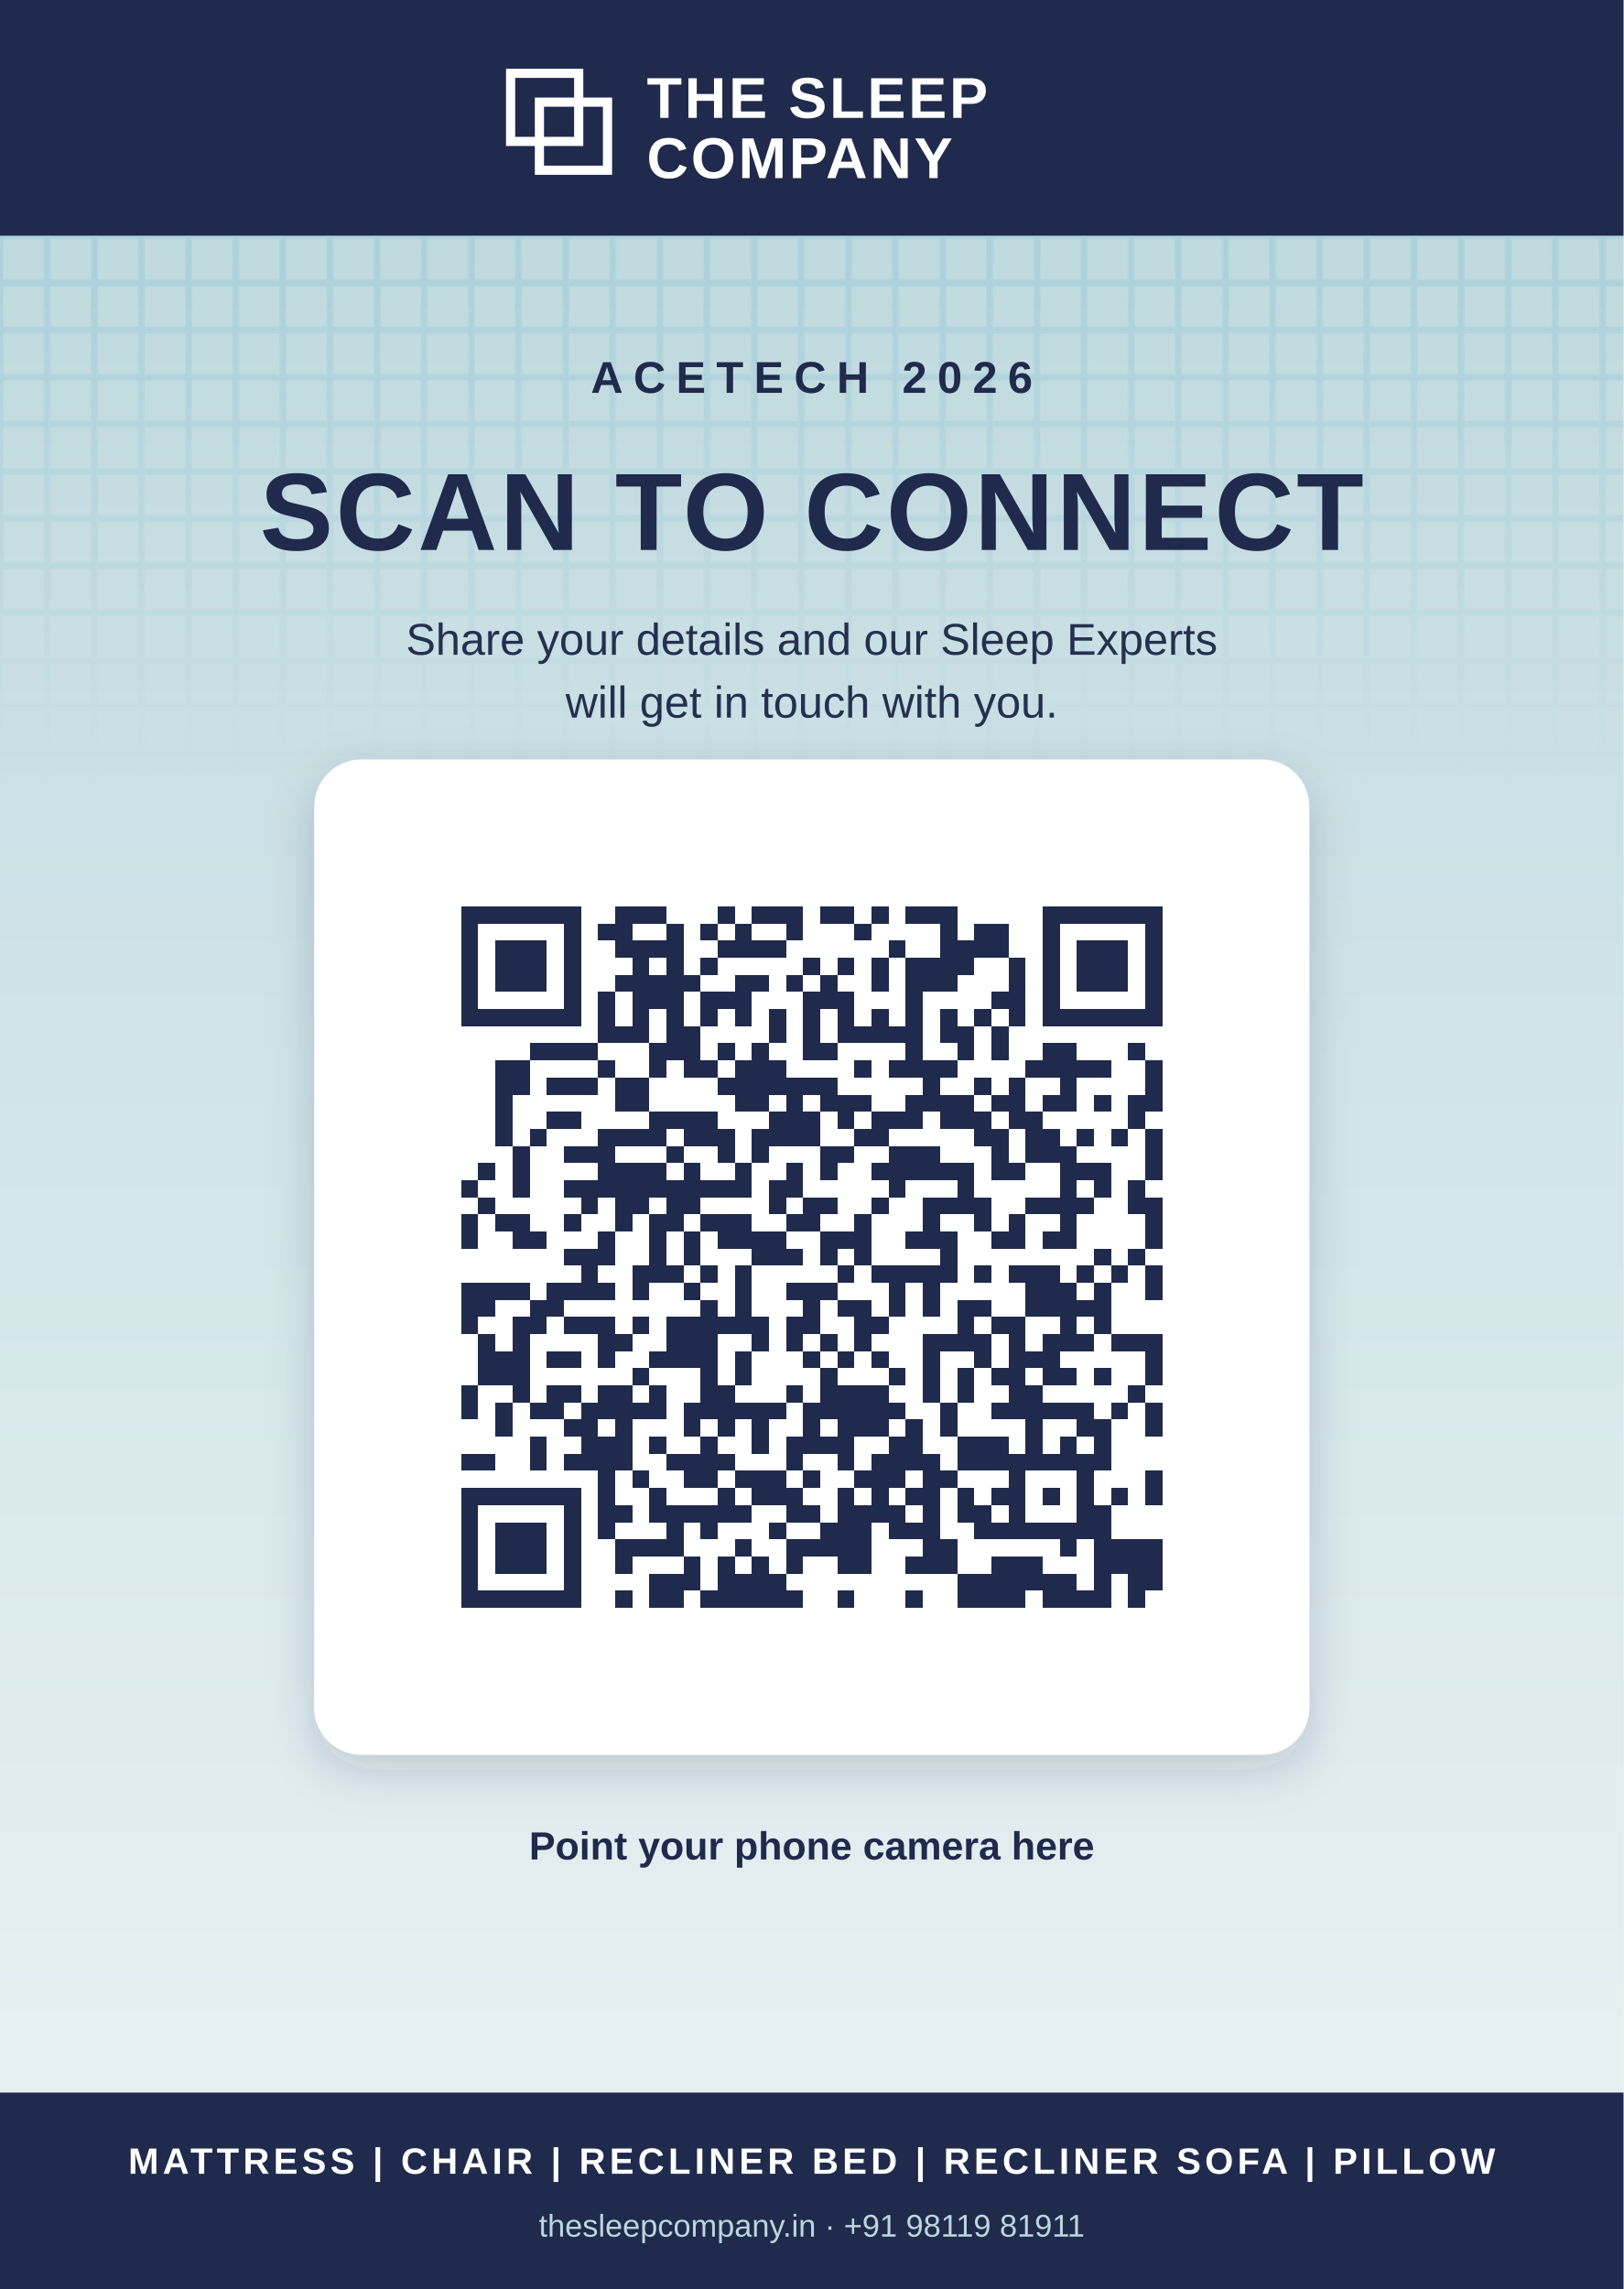
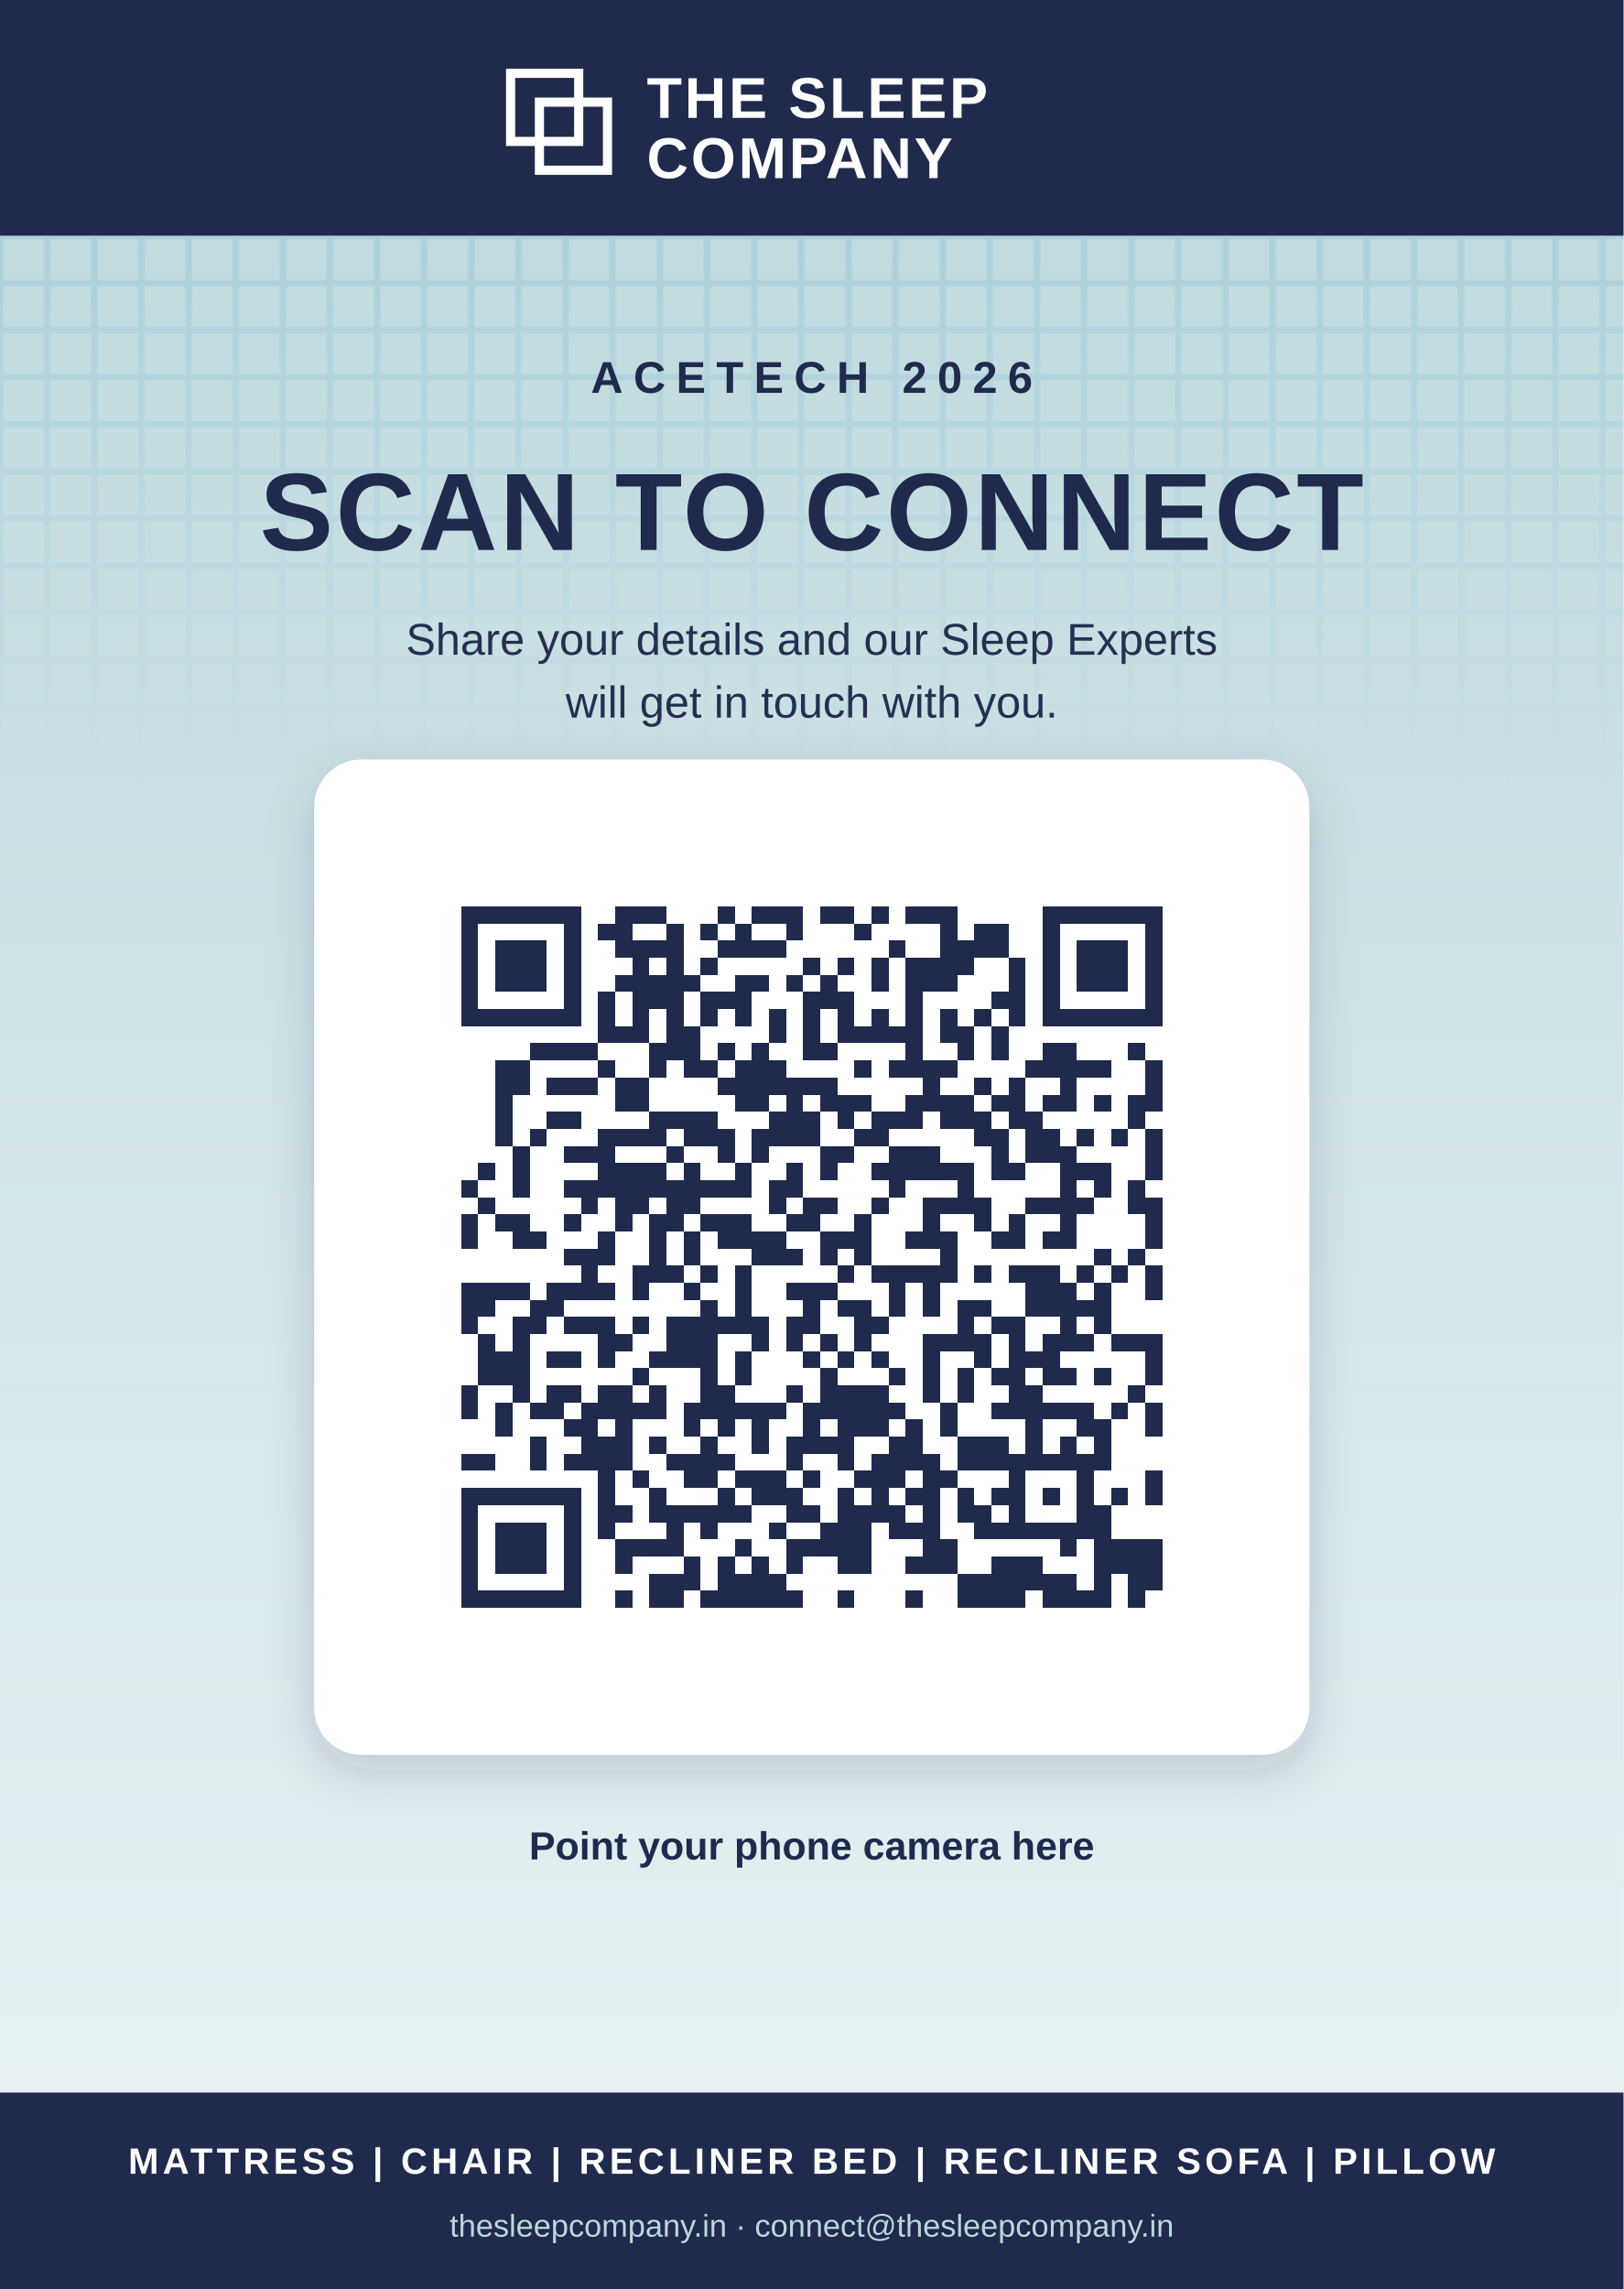
<svg xmlns="http://www.w3.org/2000/svg" viewBox="0 0 1240 1748" width="1240" height="1748">
  <defs>
    <linearGradient id="bg" x1="0" y1="0" x2="0" y2="1">
      <stop offset="0" stop-color="#BBD7DC" />
      <stop offset="1" stop-color="#EAF3F5" />
    </linearGradient>
    <pattern id="grid" width="36" height="36" patternUnits="userSpaceOnUse">
      <rect width="36" height="36" fill="none" stroke="#A3CCDA" stroke-width="5" />
    </pattern>
    <linearGradient id="gridFade" x1="0" y1="0" x2="0" y2="1">
      <stop offset="0" stop-color="#fff" stop-opacity="1" />
      <stop offset="1" stop-color="#fff" stop-opacity="0" />
    </linearGradient>
    <mask id="fade">
      <rect y="180" width="1240" height="420" fill="url(#gridFade)" />
    </mask>
    <filter id="shadow" x="-20%" y="-20%" width="140%" height="140%">
      <feDropShadow dx="0" dy="12" stdDeviation="18" flood-color="#1F2A4C" flood-opacity="0.18" />
    </filter>
  </defs>
  <rect width="1240" height="1748" fill="url(#bg)" />
  <rect y="180" width="1240" height="420" fill="url(#grid)" mask="url(#fade)" opacity="0.7" />
  <rect width="1240" height="180" fill="#1F2A4C" />
  <g transform="translate(390 50)">
    <rect x="0" y="6" width="52" height="52" fill="none" stroke="#fff" stroke-width="7" />
    <rect x="22" y="28" width="52" height="52" fill="none" stroke="#fff" stroke-width="7" />
    <text x="104" y="40" font-family="'Montserrat', 'Helvetica Neue', Arial, sans-serif" font-weight="800" font-size="44" fill="#fff" letter-spacing="2">THE SLEEP</text>
    <text x="104" y="86" font-family="'Montserrat', 'Helvetica Neue', Arial, sans-serif" font-weight="800" font-size="44" fill="#fff" letter-spacing="2">COMPANY</text>
  </g>
  <text x="620" y="300" text-anchor="middle" font-family="'Montserrat', 'Helvetica Neue', Arial, sans-serif" font-weight="800" font-size="34" fill="#1F2A4C" letter-spacing="8">ACETECH 2026</text>
  <text x="620" y="420" text-anchor="middle" font-family="'Montserrat', 'Helvetica Neue', Arial, sans-serif" font-weight="800" font-size="84" fill="#1F2A4C" letter-spacing="2">SCAN TO CONNECT</text>
  <text x="620" y="500" text-anchor="middle" font-family="'Montserrat', 'Helvetica Neue', Arial, sans-serif" font-weight="500" font-size="34" fill="#253050">Share your details and our Sleep Experts</text>
  <text x="620" y="548" text-anchor="middle" font-family="'Montserrat', 'Helvetica Neue', Arial, sans-serif" font-weight="500" font-size="34" fill="#253050">will get in touch with you.</text>
  <rect x="240" y="580" width="760" height="760" rx="36" fill="#fff" filter="url(#shadow)" />
  <svg x="300" y="640" width="640" height="640" viewBox="0 0 49 49" shape-rendering="crispEdges">
    <path fill="#FFFFFF" d="M0 0h49v49H0z" />
    <path stroke="#1F2A4C" d="M4 4.5h7m2 0h3m3 0h1m1 0h3m1 0h2m1 0h1m1 0h3m5 0h7M4 5.5h1m5 0h1m1 0h2m2 0h1m1 0h1m1 0h1m2 0h1m3 0h1m4 0h1m1 0h2m2 0h1m5 0h1M4 6.5h1m1 0h3m1 0h1m2 0h4m2 0h4m6 0h1m2 0h4m2 0h1m1 0h3m1 0h1M4 7.5h1m1 0h3m1 0h1m3 0h1m1 0h1m1 0h1m5 0h1m1 0h1m1 0h1m1 0h4m2 0h1m1 0h1m1 0h3m1 0h1M4 8.5h1m1 0h3m1 0h1m2 0h5m2 0h2m1 0h1m1 0h1m2 0h1m1 0h3m3 0h1m1 0h1m1 0h3m1 0h1M4 9.5h1m5 0h1m1 0h1m1 0h3m1 0h3m3 0h3m3 0h1m4 0h2m1 0h1m5 0h1M4 10.5h7m1 0h1m1 0h1m1 0h1m1 0h1m1 0h1m1 0h1m1 0h1m1 0h1m1 0h1m1 0h1m1 0h1m1 0h1m1 0h1m1 0h7M12 11.5h3m1 0h2m4 0h1m1 0h1m1 0h5m1 0h2m1 0h1M8 12.5h4m3 0h3m1 0h1m1 0h1m2 0h2m4 0h1m2 0h1m1 0h1m2 0h2m3 0h1M6 13.5h2m4 0h1m2 0h1m1 0h2m1 0h3m4 0h1m1 0h4m4 0h5m2 0h1M6 14.5h2m1 0h3m1 0h2m4 0h7m5 0h1m2 0h1m1 0h1m2 0h1m4 0h1M6 15.5h1m6 0h2m5 0h2m1 0h1m1 0h3m2 0h4m1 0h2m1 0h2m1 0h1m1 0h2M6 16.5h1m2 0h2m4 0h4m3 0h3m1 0h1m1 0h3m1 0h3m1 0h2m5 0h1M6 17.5h1m1 0h1m3 0h4m1 0h3m1 0h4m2 0h2m5 0h2m1 0h2m1 0h1m1 0h1m1 0h1M7 18.5h1m2 0h3m3 0h1m2 0h1m1 0h1m3 0h2m2 0h3m3 0h1m1 0h3m4 0h1M5 19.5h1m1 0h1m4 0h4m1 0h1m2 0h1m2 0h1m1 0h1m2 0h6m1 0h2m2 0h3m2 0h1M4 20.5h1m2 0h1m2 0h11m1 0h2m5 0h1m3 0h1m5 0h1m1 0h1m1 0h1M5 21.5h1m5 0h1m1 0h2m1 0h2m4 0h1m1 0h2m2 0h1m2 0h4m2 0h4m2 0h2M4 22.5h1m1 0h2m2 0h1m2 0h1m1 0h2m1 0h3m2 0h2m2 0h1m3 0h1m2 0h1m1 0h1m2 0h1m4 0h1M4 23.5h1m2 0h2m3 0h1m2 0h1m1 0h1m1 0h4m2 0h3m2 0h3m2 0h2m1 0h2m4 0h1M10 24.5h3m2 0h1m1 0h1m3 0h3m1 0h1m1 0h1m4 0h1m8 0h1m1 0h1M11 25.5h1m2 0h3m1 0h1m1 0h1m5 0h1m1 0h5m1 0h1m1 0h3m1 0h1m1 0h1m1 0h1M4 26.5h4m1 0h4m1 0h1m2 0h1m2 0h1m2 0h3m3 0h1m1 0h1m5 0h3m1 0h1m2 0h1M4 27.5h2m2 0h2m8 0h1m1 0h1m3 0h1m1 0h2m1 0h1m1 0h1m1 0h2m2 0h5M4 28.5h1m2 0h2m1 0h3m1 0h1m1 0h6m1 0h2m2 0h2m4 0h1m1 0h2m2 0h1m1 0h1M5 29.5h1m1 0h1m4 0h2m2 0h3m2 0h1m1 0h1m1 0h1m1 0h1m3 0h4m1 0h1m1 0h3m1 0h3M5 30.5h3m1 0h2m1 0h1m2 0h4m1 0h1m3 0h1m1 0h1m1 0h1m2 0h1m2 0h1m1 0h3m5 0h1M5 31.5h3m6 0h1m3 0h1m1 0h1m4 0h1m3 0h1m1 0h1m1 0h1m1 0h2m1 0h2m1 0h1m2 0h1M4 32.5h1m2 0h1m1 0h2m1 0h2m1 0h1m2 0h2m3 0h1m1 0h4m2 0h1m1 0h1m2 0h2m5 0h1M4 33.5h1m1 0h1m1 0h2m1 0h5m1 0h6m1 0h6m2 0h1m2 0h6m1 0h1m1 0h1M6 34.5h1m3 0h2m1 0h1m3 0h1m1 0h1m1 0h1m2 0h1m1 0h3m1 0h1m1 0h1m4 0h1m2 0h2m2 0h1M8 35.5h1m2 0h3m1 0h1m2 0h1m2 0h1m1 0h4m2 0h2m2 0h3m1 0h1m1 0h1m1 0h1M4 36.5h2m2 0h1m1 0h4m2 0h4m3 0h1m2 0h1m1 0h4m1 0h9M12 37.5h1m1 0h1m2 0h2m1 0h3m1 0h1m2 0h3m1 0h2m3 0h1m3 0h1m3 0h1M4 38.5h7m1 0h1m2 0h1m3 0h1m1 0h3m2 0h1m1 0h1m1 0h2m1 0h1m1 0h2m1 0h1m1 0h1m1 0h1m1 0h1M4 39.5h1m5 0h1m1 0h2m1 0h6m2 0h2m1 0h4m1 0h1m1 0h2m1 0h1m3 0h2M4 40.5h1m1 0h3m1 0h1m1 0h1m3 0h1m1 0h1m3 0h1m2 0h3m1 0h3m2 0h8M4 41.5h1m1 0h3m1 0h1m2 0h4m3 0h1m2 0h5m3 0h2m6 0h1m1 0h4M4 42.5h1m1 0h3m1 0h1m2 0h1m3 0h1m1 0h1m1 0h1m1 0h1m2 0h2m2 0h3m2 0h3m3 0h4M4 43.5h1m5 0h1m4 0h3m1 0h4m10 0h7m1 0h1m1 0h2M4 44.5h7m2 0h1m1 0h2m1 0h6m2 0h1m3 0h1m2 0h4m1 0h4m1 0h1" />
  </svg>
  <text x="620" y="1420" text-anchor="middle" font-family="'Montserrat', 'Helvetica Neue', Arial, sans-serif" font-weight="600" font-size="30" fill="#1F2A4C">Point your phone camera here</text>
  <rect y="1598" width="1240" height="150" fill="#1F2A4C" />
  <text x="620" y="1660" text-anchor="middle" font-family="'Montserrat', 'Helvetica Neue', Arial, sans-serif" font-weight="700" font-size="28" fill="#fff" letter-spacing="3">MATTRESS | CHAIR | RECLINER BED | RECLINER SOFA | PILLOW</text>
-   <text x="620" y="1708" text-anchor="middle" font-family="'Montserrat', 'Helvetica Neue', Arial, sans-serif" font-weight="500" font-size="24" fill="#BBD7DC">thesleepcompany.in  ·  +91 98119 81911</text>
+   <text x="620" y="1708" text-anchor="middle" font-family="'Montserrat', 'Helvetica Neue', Arial, sans-serif" font-weight="500" font-size="24" fill="#BBD7DC">thesleepcompany.in  ·  connect@thesleepcompany.in</text>
</svg>
